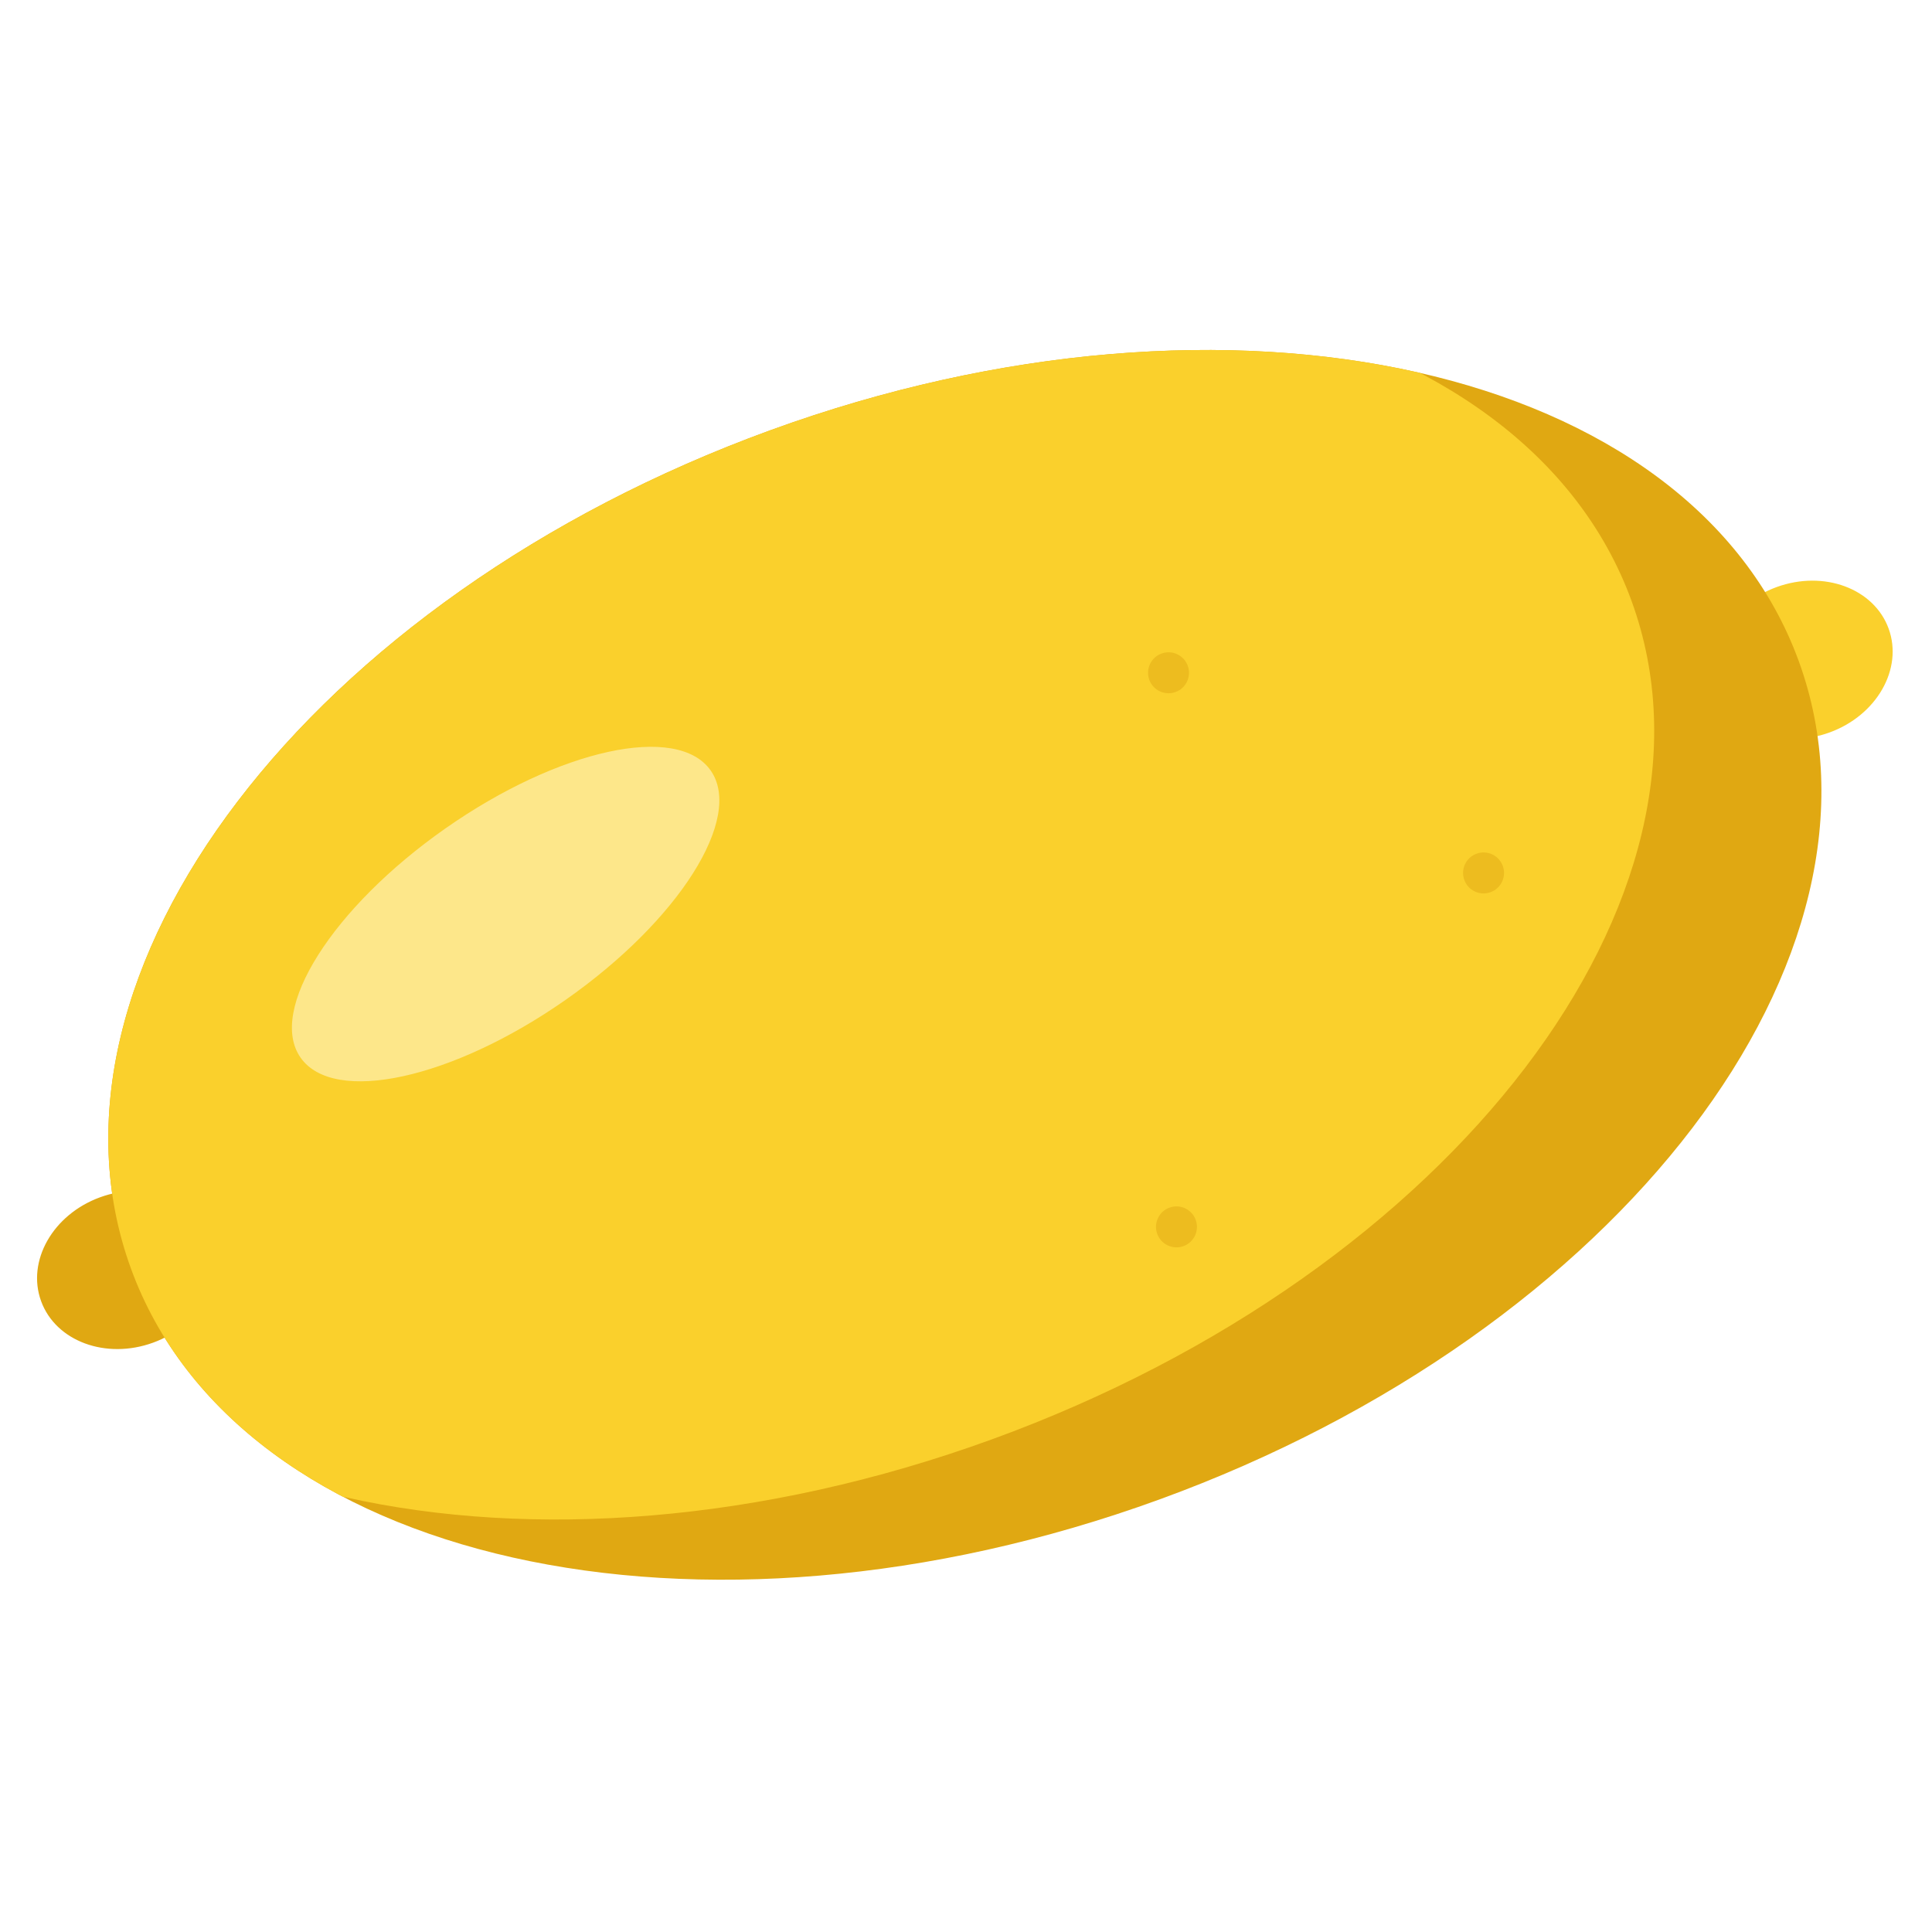
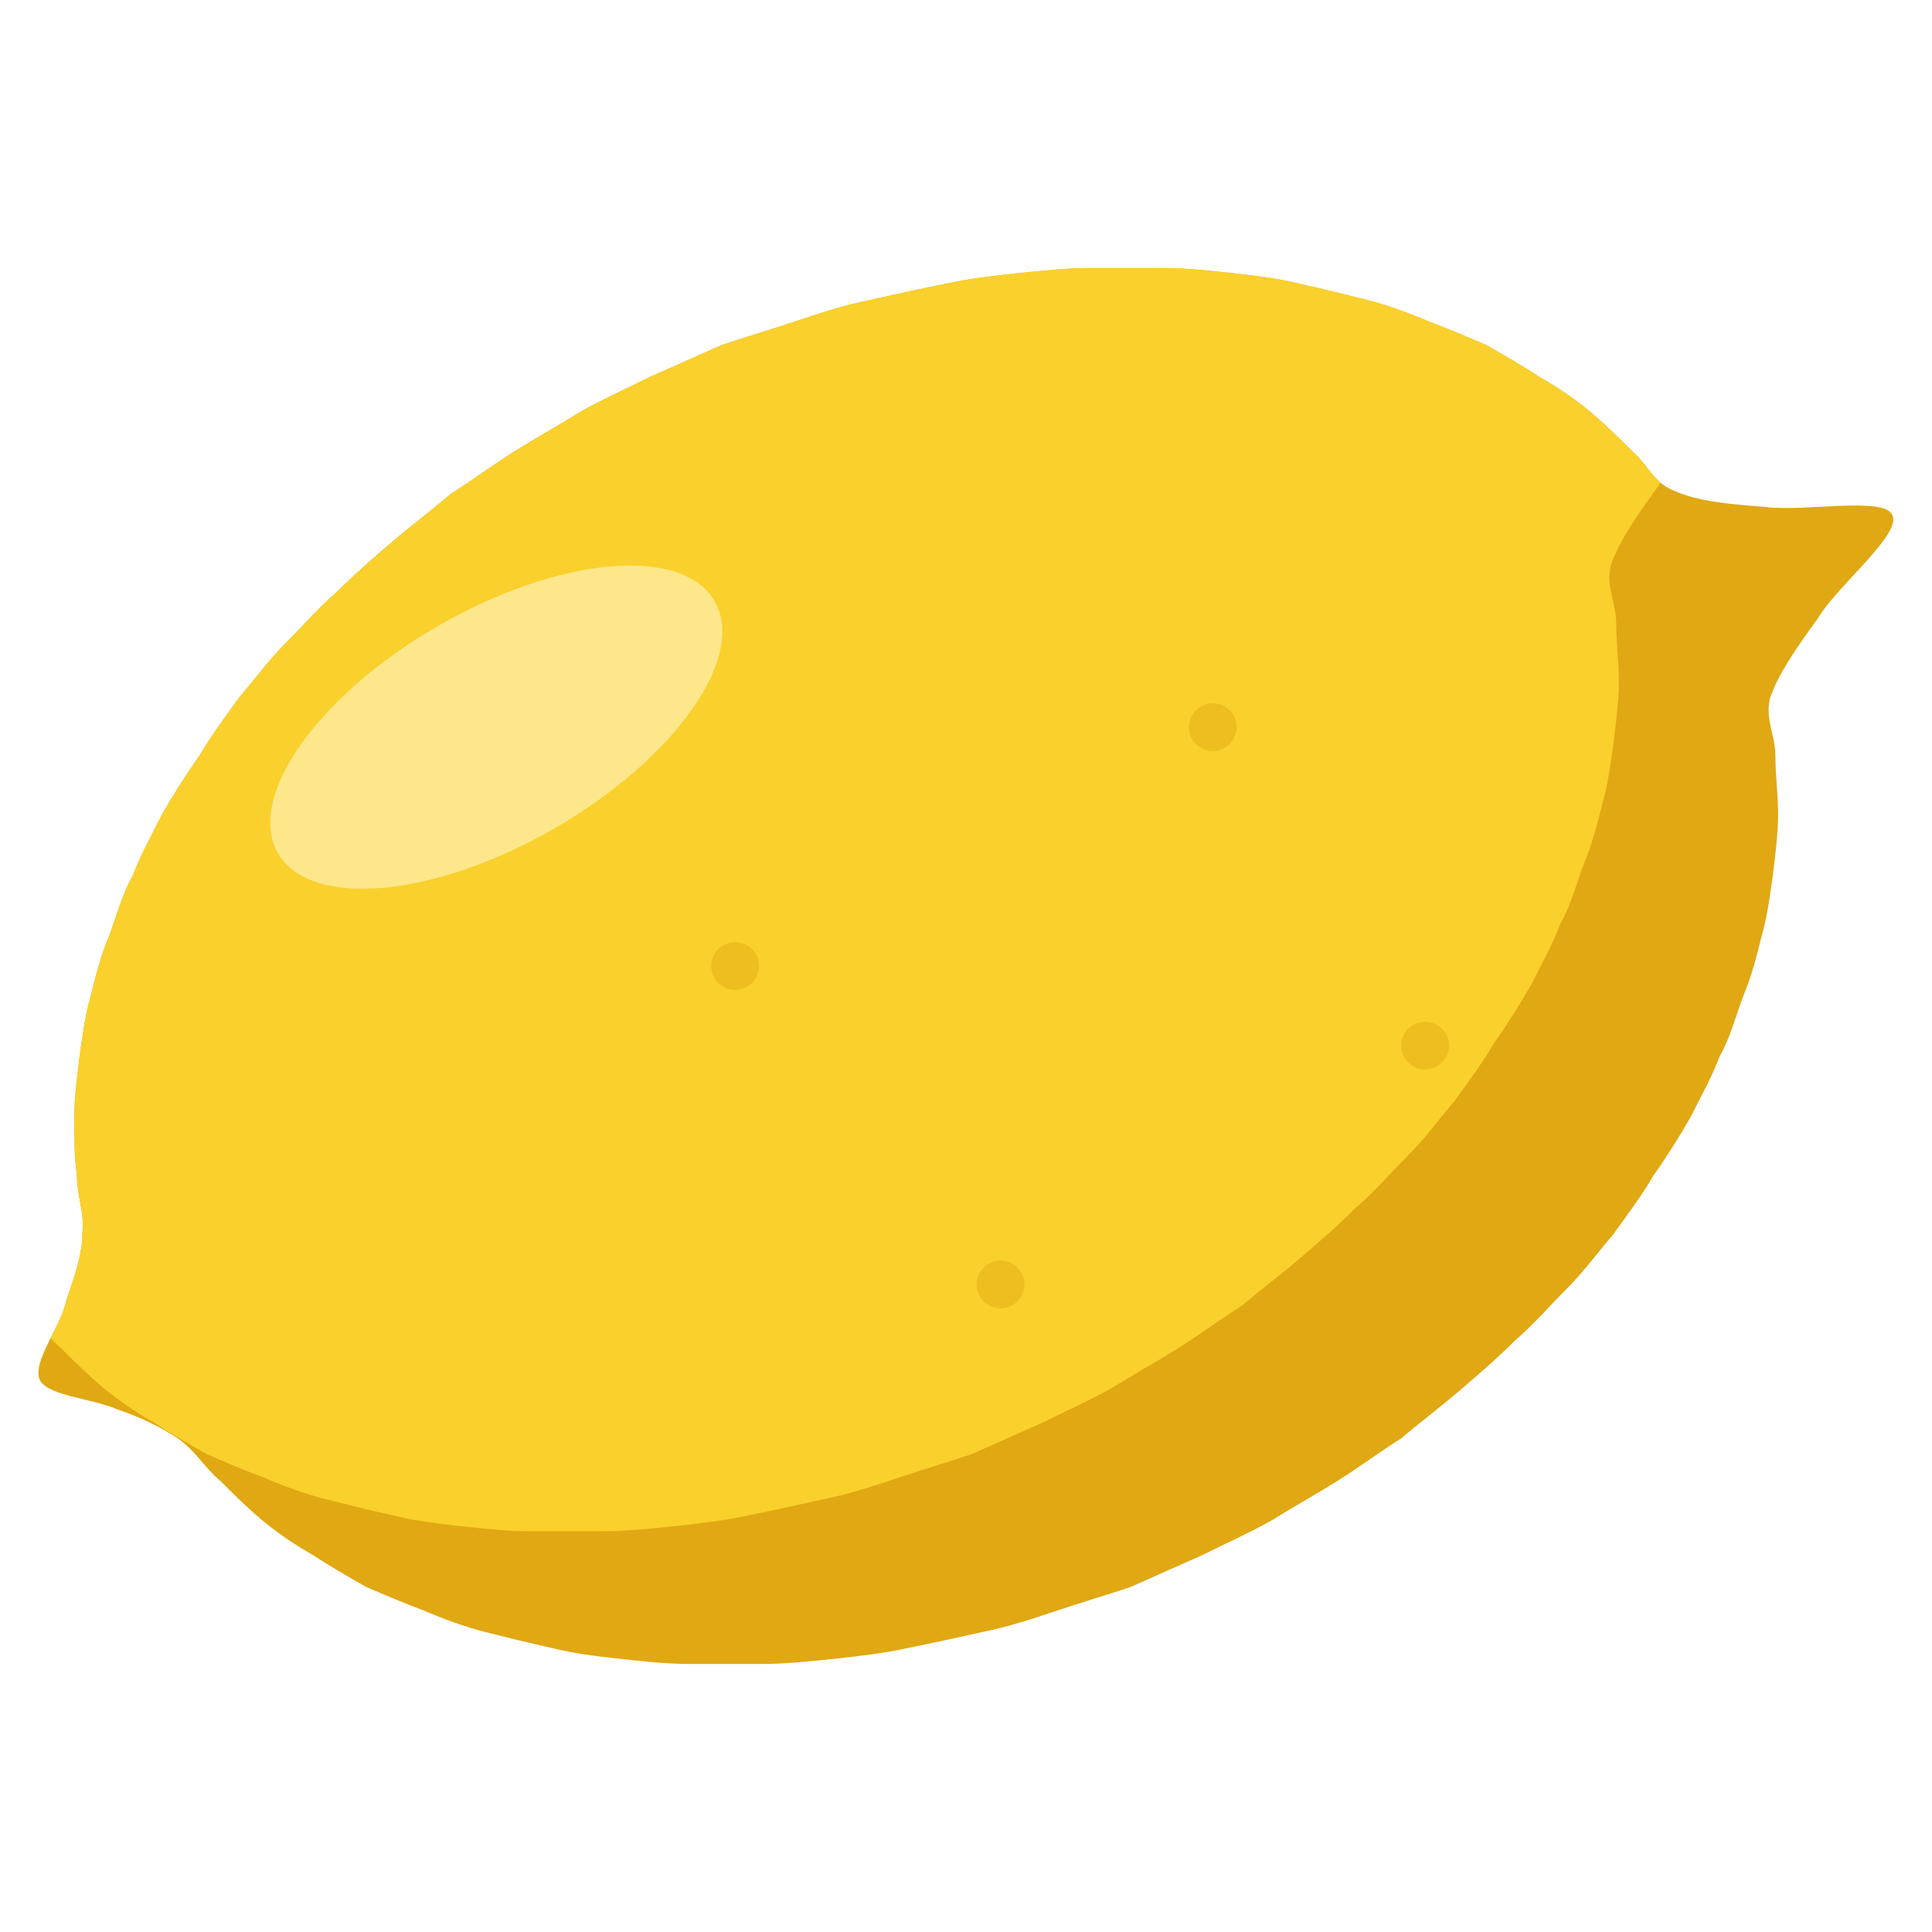
- <svg xmlns="http://www.w3.org/2000/svg" viewBox="88 136 849 849">
-   <g transform="rotate(-20 512 560)">
-     <ellipse cx="904" cy="560" rx="40" ry="34" fill="#FAD02C" />
-     <ellipse cx="120" cy="560" rx="40" ry="34" fill="#E0A812" />
-     <clipPath id="c1">
-       <path d="M122 560a390 250 0 1 0 780 0a390 250 0 1 0 -780 0Z" />
-     </clipPath>
-     <g clip-path="url(#c1)">
-       <path fill="#E0A812" d="M122 560a390 250 0 1 0 780 0a390 250 0 1 0 -780 0Z" />
-       <path fill="#FAD02C" d="M122 560a390 250 0 1 0 780 0a390 250 0 1 0 -780 0Z" transform="translate(-60 -50)" />
-       <ellipse cx="330" cy="470" rx="46" ry="110" fill="#FDE78A" transform="rotate(75 330 470)" />
-       <circle cx="640" cy="470" r="9" fill="#E0A812" opacity=".5" />
-       <circle cx="740" cy="600" r="9" fill="#E0A812" opacity=".5" />
-       <circle cx="560" cy="700" r="9" fill="#E0A812" opacity=".5" />
-     </g>
+ <svg xmlns="http://www.w3.org/2000/svg" viewBox="163 196 728 728">
+   <clipPath id="c1">
+     <path d="M876 390C880 397 855 417 848 429C840 440 833 450 830 459C828 467 832 473 832 481C832 488 833 495 833 503C833 510 832 518 831 526C830 533 829 541 827 548C825 556 823 564 820 571C817 579 815 587 811 594C808 602 804 609 800 617C796 624 791 632 786 639C782 646 776 654 771 661C765 668 760 675 753 682C747 688 741 695 734 701C727 708 720 714 713 720C706 726 698 732 691 738C683 743 675 749 667 754C659 759 650 764 642 769C633 774 624 778 616 782C607 786 598 790 589 794C580 797 570 800 561 803C552 806 543 809 533 811C524 813 515 815 505 817C496 819 487 820 478 821C468 822 459 823 450 823C441 823 432 823 423 823C414 823 405 822 396 821C387 820 379 819 371 817C362 815 354 813 346 811C338 809 330 806 323 803C315 800 308 797 301 794C294 790 287 786 281 782C274 778 268 774 262 769C256 764 251 759 246 754C240 749 237 743 230 738C224 734 216 730 207 727C198 723 181 722 178 716C175 709 186 696 188 686C191 677 194 669 194 661C195 653 192 647 192 639C191 632 191 625 191 617C191 610 192 602 193 594C194 587 195 579 197 572C199 564 201 556 204 549C207 541 209 533 213 526C216 518 220 511 224 503C228 496 233 488 238 481C242 474 248 466 253 459C259 452 264 445 271 438C277 432 283 425 290 419C297 412 304 406 311 400C318 394 326 388 333 382C341 377 349 371 357 366C365 361 374 356 382 351C391 346 400 342 408 338C417 334 426 330 435 326C444 323 454 320 463 317C472 314 481 311 491 309C500 307 509 305 519 303C528 301 537 300 546 299C556 298 565 297 574 297C583 297 592 297 601 297C610 297 619 298 628 299C637 300 645 301 653 303C662 305 670 307 678 309C686 311 694 314 701 317C709 320 716 323 723 326C730 330 737 334 743 338C750 342 756 346 762 351C768 356 773 361 778 366C784 371 786 378 794 381C803 385 815 386 828 387C842 389 873 383 876 390Z" />
+   </clipPath>
+   <g clip-path="url(#c1)">
+     <path fill="#E0A812" d="M876 390C880 397 855 417 848 429C840 440 833 450 830 459C828 467 832 473 832 481C832 488 833 495 833 503C833 510 832 518 831 526C830 533 829 541 827 548C825 556 823 564 820 571C817 579 815 587 811 594C808 602 804 609 800 617C796 624 791 632 786 639C782 646 776 654 771 661C765 668 760 675 753 682C747 688 741 695 734 701C727 708 720 714 713 720C706 726 698 732 691 738C683 743 675 749 667 754C659 759 650 764 642 769C633 774 624 778 616 782C607 786 598 790 589 794C580 797 570 800 561 803C552 806 543 809 533 811C524 813 515 815 505 817C496 819 487 820 478 821C468 822 459 823 450 823C441 823 432 823 423 823C414 823 405 822 396 821C387 820 379 819 371 817C362 815 354 813 346 811C338 809 330 806 323 803C315 800 308 797 301 794C294 790 287 786 281 782C274 778 268 774 262 769C256 764 251 759 246 754C240 749 237 743 230 738C224 734 216 730 207 727C198 723 181 722 178 716C175 709 186 696 188 686C191 677 194 669 194 661C195 653 192 647 192 639C191 632 191 625 191 617C191 610 192 602 193 594C194 587 195 579 197 572C199 564 201 556 204 549C207 541 209 533 213 526C216 518 220 511 224 503C228 496 233 488 238 481C242 474 248 466 253 459C259 452 264 445 271 438C277 432 283 425 290 419C297 412 304 406 311 400C318 394 326 388 333 382C341 377 349 371 357 366C365 361 374 356 382 351C391 346 400 342 408 338C417 334 426 330 435 326C444 323 454 320 463 317C472 314 481 311 491 309C500 307 509 305 519 303C528 301 537 300 546 299C556 298 565 297 574 297C583 297 592 297 601 297C610 297 619 298 628 299C637 300 645 301 653 303C662 305 670 307 678 309C686 311 694 314 701 317C709 320 716 323 723 326C730 330 737 334 743 338C750 342 756 346 762 351C768 356 773 361 778 366C784 371 786 378 794 381C803 385 815 386 828 387C842 389 873 383 876 390Z" />
+     <path fill="#FAD02C" d="M876 390C880 397 855 417 848 429C840 440 833 450 830 459C828 467 832 473 832 481C832 488 833 495 833 503C833 510 832 518 831 526C830 533 829 541 827 548C825 556 823 564 820 571C817 579 815 587 811 594C808 602 804 609 800 617C796 624 791 632 786 639C782 646 776 654 771 661C765 668 760 675 753 682C747 688 741 695 734 701C727 708 720 714 713 720C706 726 698 732 691 738C683 743 675 749 667 754C659 759 650 764 642 769C633 774 624 778 616 782C607 786 598 790 589 794C580 797 570 800 561 803C552 806 543 809 533 811C524 813 515 815 505 817C496 819 487 820 478 821C468 822 459 823 450 823C441 823 432 823 423 823C414 823 405 822 396 821C387 820 379 819 371 817C362 815 354 813 346 811C338 809 330 806 323 803C315 800 308 797 301 794C294 790 287 786 281 782C274 778 268 774 262 769C256 764 251 759 246 754C240 749 237 743 230 738C224 734 216 730 207 727C198 723 181 722 178 716C175 709 186 696 188 686C191 677 194 669 194 661C195 653 192 647 192 639C191 632 191 625 191 617C191 610 192 602 193 594C194 587 195 579 197 572C199 564 201 556 204 549C207 541 209 533 213 526C216 518 220 511 224 503C228 496 233 488 238 481C242 474 248 466 253 459C259 452 264 445 271 438C277 432 283 425 290 419C297 412 304 406 311 400C318 394 326 388 333 382C341 377 349 371 357 366C365 361 374 356 382 351C391 346 400 342 408 338C417 334 426 330 435 326C444 323 454 320 463 317C472 314 481 311 491 309C500 307 509 305 519 303C528 301 537 300 546 299C556 298 565 297 574 297C583 297 592 297 601 297C610 297 619 298 628 299C637 300 645 301 653 303C662 305 670 307 678 309C686 311 694 314 701 317C709 320 716 323 723 326C730 330 737 334 743 338C750 342 756 346 762 351C768 356 773 361 778 366C784 371 786 378 794 381C803 385 815 386 828 387C842 389 873 383 876 390Z" transform="translate(-60 -50)" />
+     <ellipse cx="350" cy="470" rx="44" ry="95" fill="#FDE78A" transform="rotate(60 350 470)" />
+     <circle cx="620" cy="470" r="9" fill="#E0A812" opacity=".45" />
+     <circle cx="700" cy="590" r="9" fill="#E0A812" opacity=".45" />
+     <circle cx="540" cy="680" r="9" fill="#E0A812" opacity=".45" />
+     <circle cx="440" cy="560" r="9" fill="#E0A812" opacity=".45" />
  </g>
</svg>
